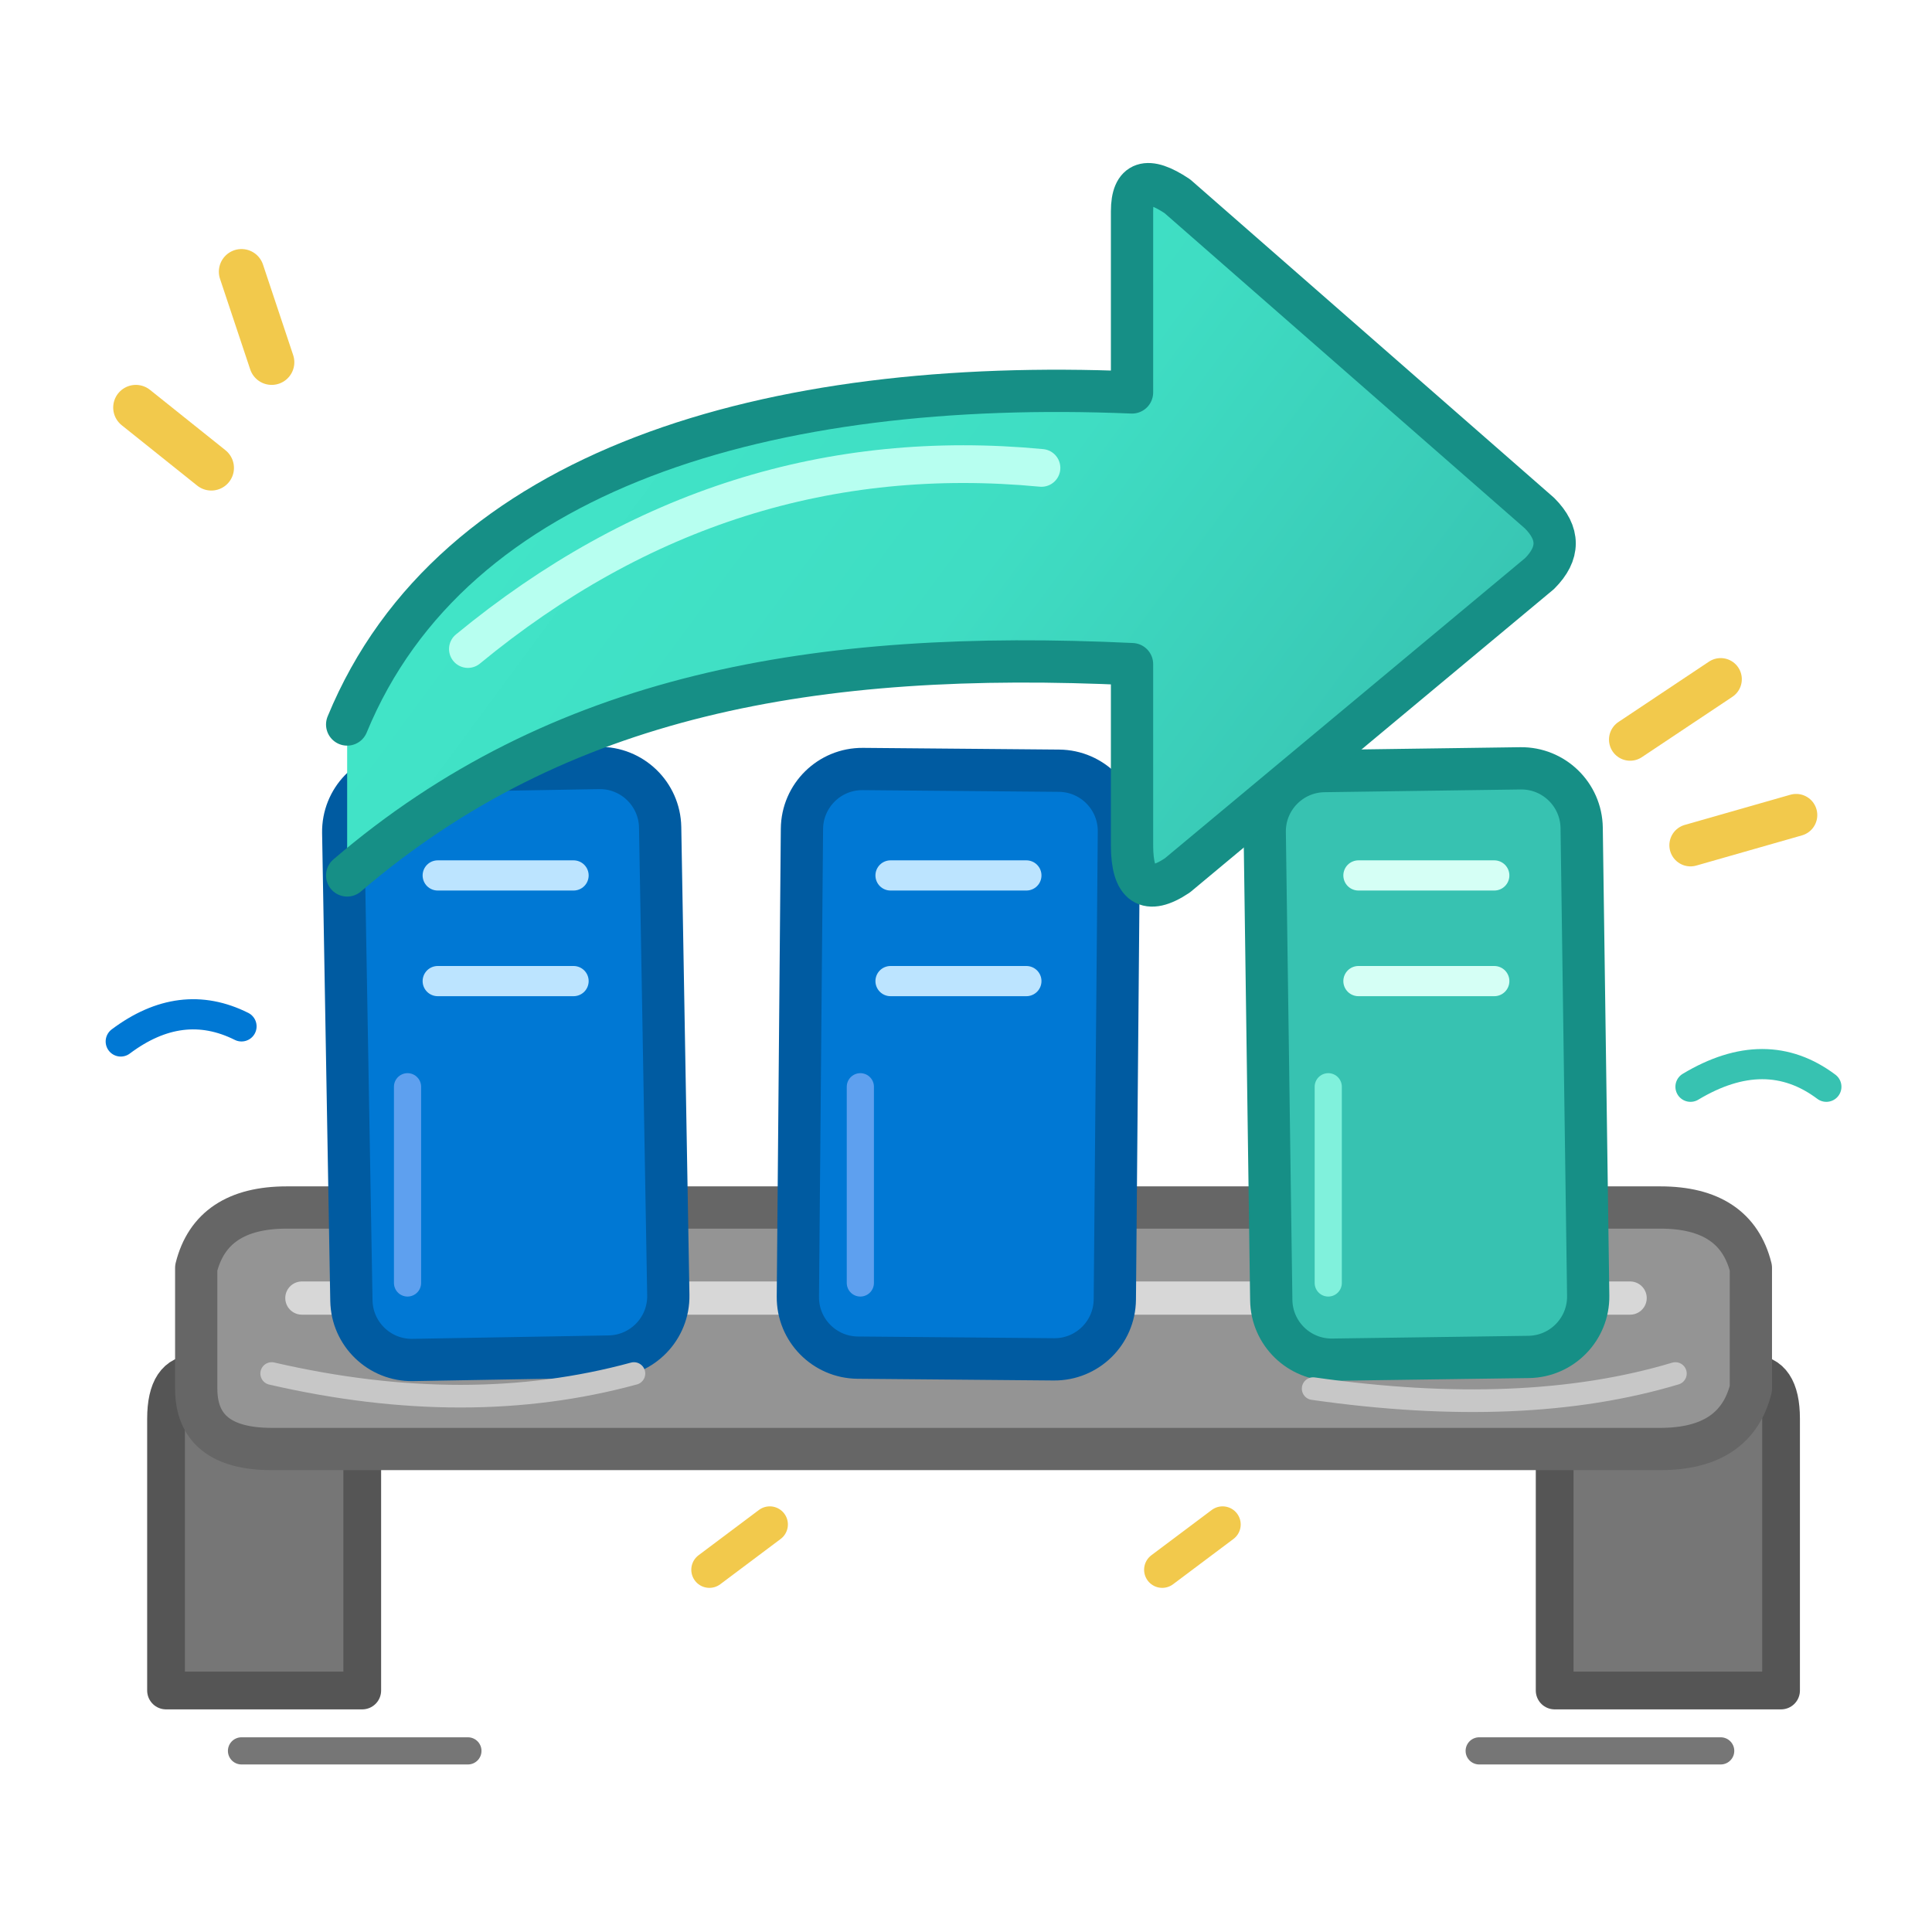
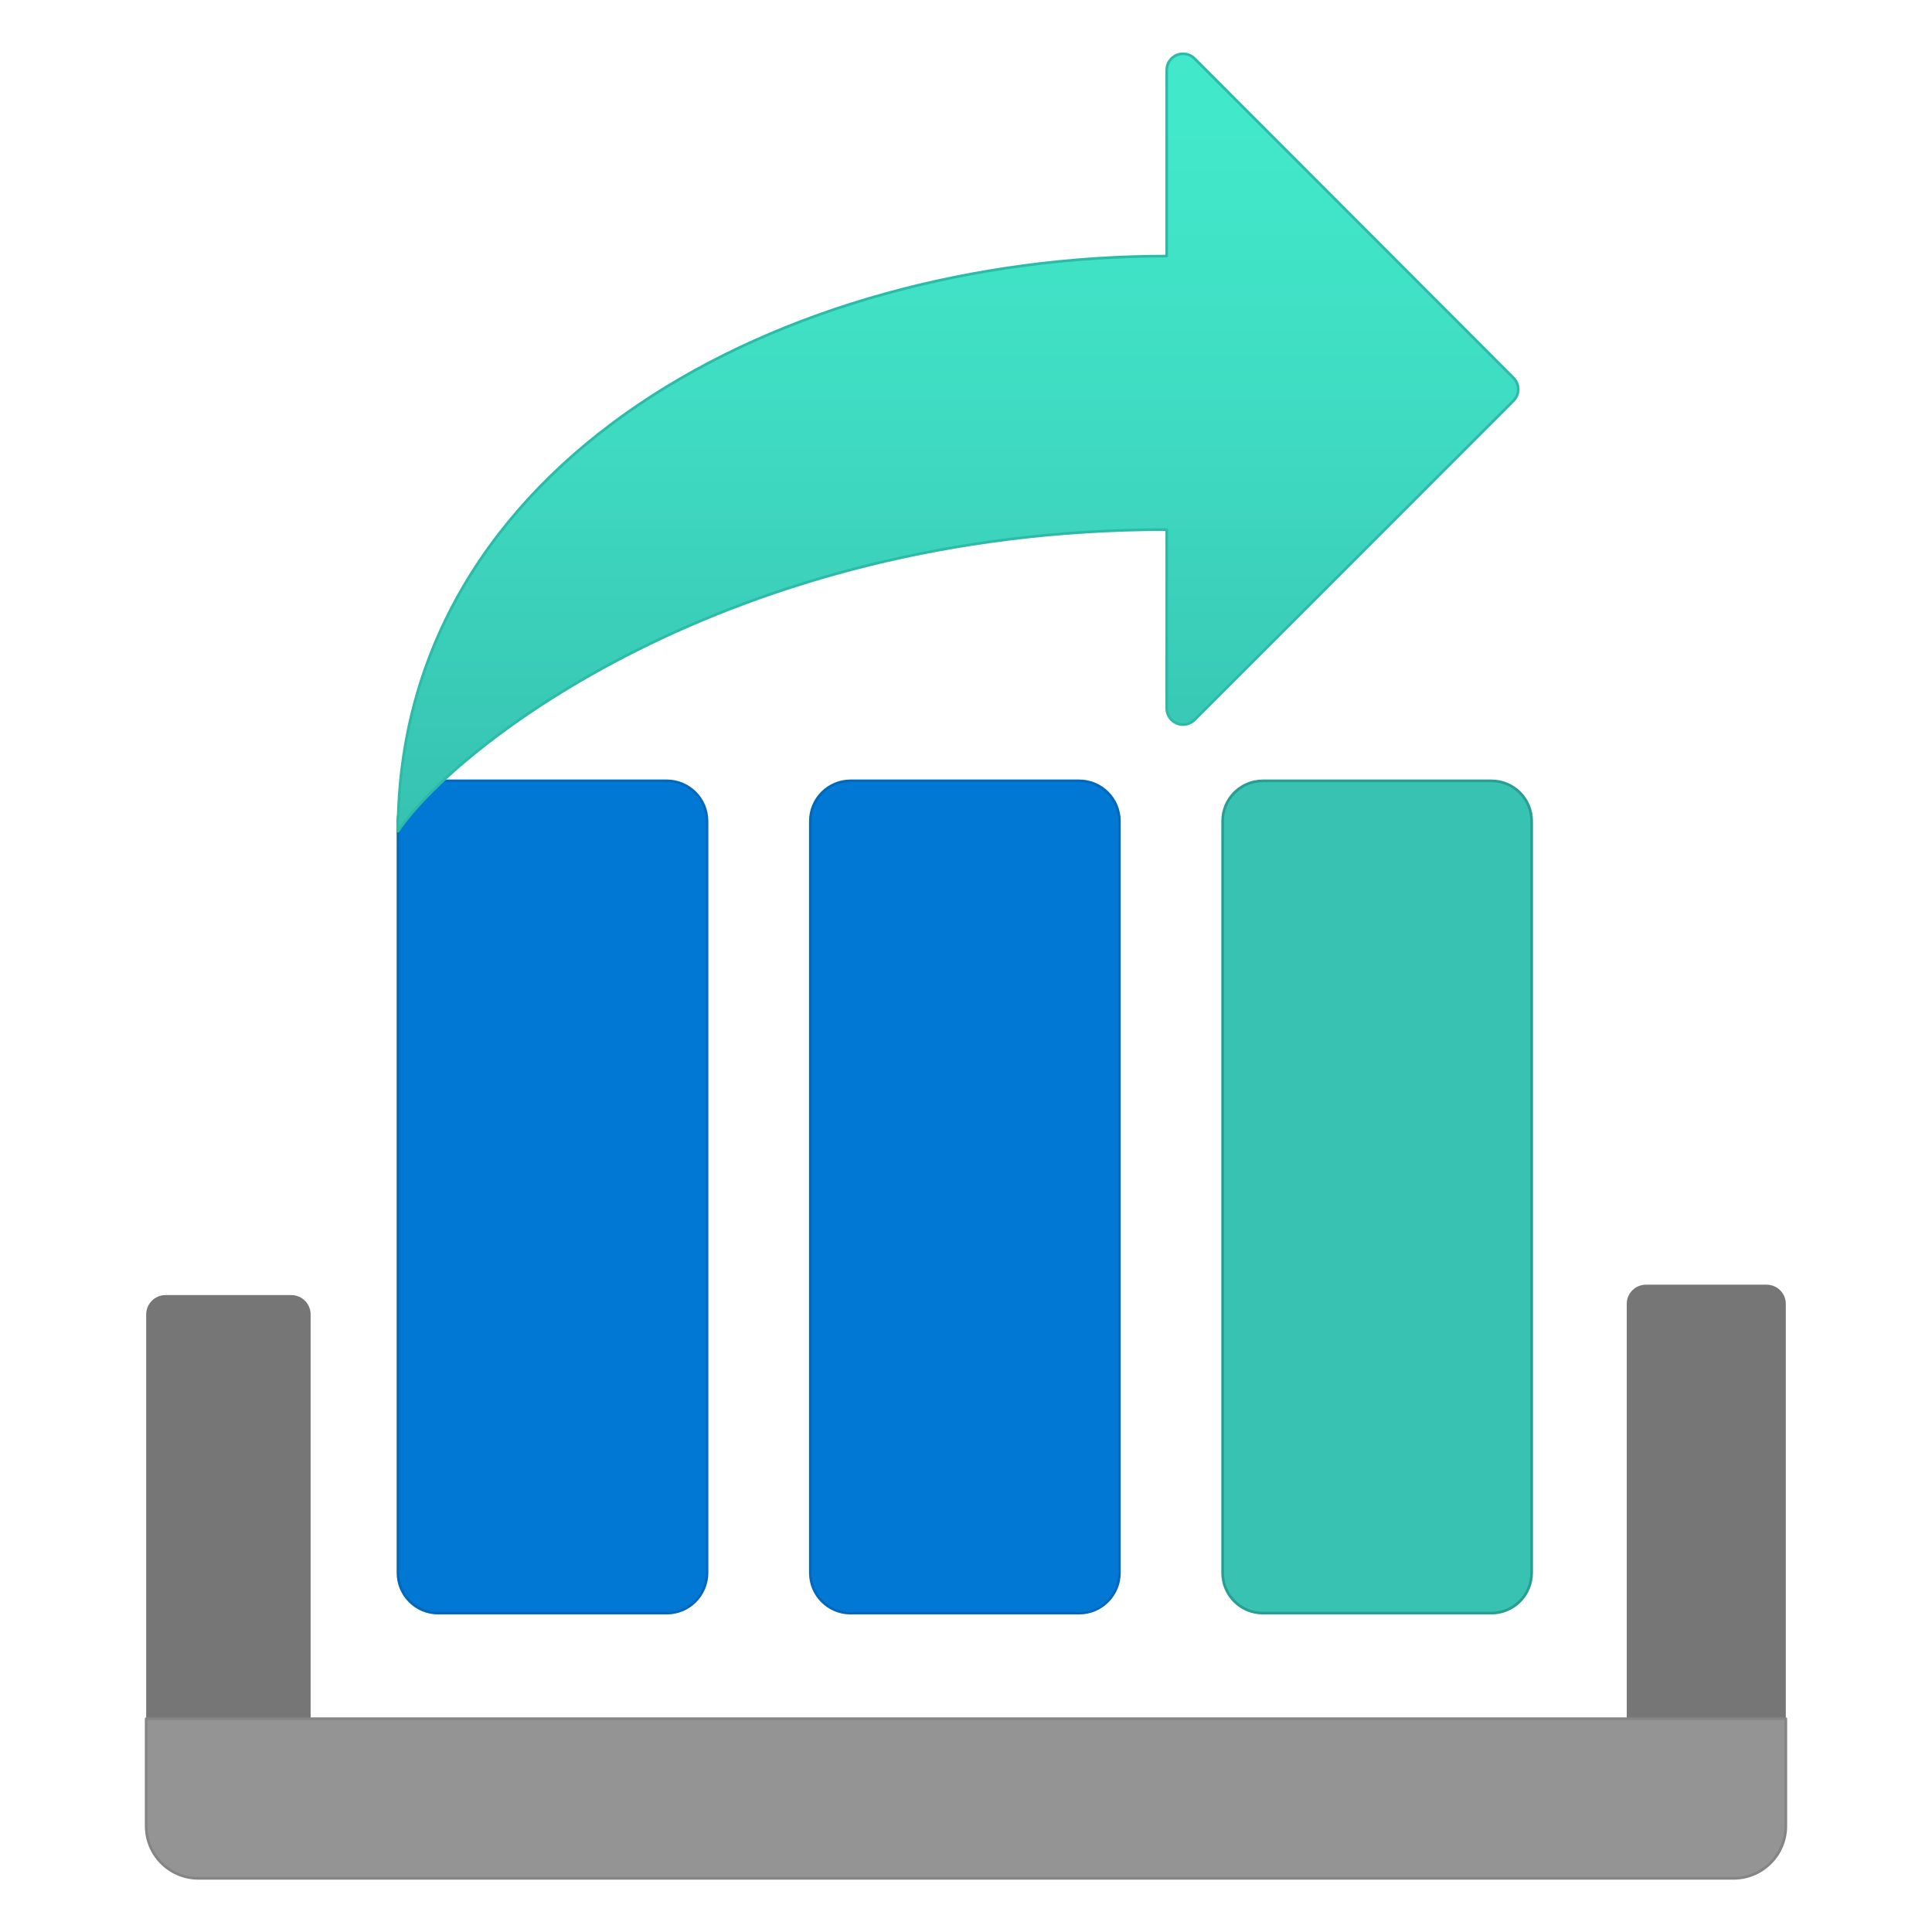
<svg xmlns="http://www.w3.org/2000/svg" width="128" height="128" viewBox="0 0 128 128">
  <defs>
-     <linearGradient id="routeTeal" x1="35" y1="8" x2="96" y2="53" gradientUnits="userSpaceOnUse">
-       <stop offset="0" stop-color="#42E8CA" />
-       <stop offset=".55" stop-color="#3FDDC3" />
-       <stop offset="1" stop-color="#37C2B1" />
+     <linearGradient id="a7378179-50f3-45ab-8197-d359c8bd30ce" x1="8.929" y1="7.745" x2="8.929" y2="0.5" gradientUnits="userSpaceOnUse">
+       <stop offset="0" stop-color="#37c2b1" />
+       <stop offset="0.565" stop-color="#3fddc3" />
+       <stop offset="0.908" stop-color="#42e8ca" />
    </linearGradient>
  </defs>
-   <path d="M13 91 L22 91 Q24 91 24 94 L24 112 L11 112 L11 94 Q11 91 13 91Z" fill="#767676" stroke="#555555" stroke-width="2.5" stroke-linejoin="round" />
-   <path d="M105 91 L116 91 Q118 91 118 94 L118 112 L103 112 L103 94 Q103 91 105 91Z" fill="#767676" stroke="#555555" stroke-width="2.5" stroke-linejoin="round" />
-   <path d="M13 84 Q14 80 19 80 L110 80 Q115 80 116 84            L116 92 Q115 96 110 96 L18 96 Q13 96 13 92Z" fill="#949494" stroke="#666666" stroke-width="2.8" stroke-linejoin="round" />
-   <path d="M20 86 L108 86" fill="none" stroke="#D7D7D7" stroke-width="2.2" stroke-linecap="round" />
-   <rect x="23" y="51" width="21" height="39" rx="4" fill="#0078D4" stroke="#005BA1" stroke-width="2.8" transform="rotate(-1 33 70)" />
-   <path d="M29 58 L38 58 M29 65 L38 65" fill="none" stroke="#BCE4FF" stroke-width="2" stroke-linecap="round" />
-   <rect x="53" y="51" width="21" height="39" rx="4" fill="#0078D4" stroke="#005BA1" stroke-width="2.8" transform="rotate(.5 63 70)" />
-   <path d="M59 58 L68 58 M59 65 L68 65" fill="none" stroke="#BCE4FF" stroke-width="2" stroke-linecap="round" />
-   <rect x="84" y="51" width="21" height="39" rx="4" fill="#37C2B1" stroke="#168F86" stroke-width="2.8" transform="rotate(-.8 94 70)" />
-   <path d="M90 58 L99 58 M90 65 L99 65" fill="none" stroke="#D5FFF5" stroke-width="2" stroke-linecap="round" />
-   <path d="M27 72 L27 85 M57 72 L57 85" fill="none" stroke="#5EA0EF" stroke-width="1.8" stroke-linecap="round" />
-   <path d="M88 72 L88 85" fill="none" stroke="#80F1DC" stroke-width="1.8" stroke-linecap="round" />
-   <path d="M23 48            C30 31 51 25 75 26            L75 14            Q75 11 78 13            L102 34            Q104 36 102 38            L78 58            Q75 60 75 56            L75 44            C54 43 37 46 23 58" fill="url(#routeTeal)" stroke="#168F86" stroke-width="2.8" stroke-linejoin="round" stroke-linecap="round" />
-   <path d="M31 43 Q48 29 69 31" fill="none" stroke="#B7FFF0" stroke-width="2.5" stroke-linecap="round" />
-   <path d="M14 31 L9 27 M18 24 L16 18" fill="none" stroke="#F2C94C" stroke-width="3" stroke-linecap="round" />
-   <path d="M108 49 L114 45 M112 56 L119 54" fill="none" stroke="#F2C94C" stroke-width="2.8" stroke-linecap="round" />
-   <path d="M47 104 L51 101 M77 104 L81 101" fill="none" stroke="#F2C94C" stroke-width="2.4" stroke-linecap="round" />
-   <path d="M8 69 Q12 66 16 68" fill="none" stroke="#0078D4" stroke-width="2" stroke-linecap="round" />
-   <path d="M112 72 Q117 69 121 72" fill="none" stroke="#37C2B1" stroke-width="2" stroke-linecap="round" />
-   <path d="M18 91 Q31 94 42 91 M87 92 Q101 94 111 91" fill="none" stroke="#C7C7C7" stroke-width="1.5" stroke-linecap="round" />
-   <path d="M16 116 L31 116 M98 116 L114 116" fill="none" stroke="#767676" stroke-width="1.8" stroke-linecap="round" />
+   <g transform="scale(7.111111)" stroke-linejoin="round" stroke-linecap="round">
+     <g id="bf6945d2-ac27-4d06-8533-06841ee98173">
+       <g>
+         <path d="M15.335,11.969h1.124a.179.179,0,0,1,.179.179v3.86a0,0,0,0,1,0,0H15.156a0,0,0,0,1,0,0v-3.86a.179.179,0,0,1,.179-.179Z" fill="#767676" />
+         <path d="M1.542,12.066H2.714a.18.18,0,0,1,.18.18v3.763a0,0,0,0,1,0,0H1.362a0,0,0,0,1,0,0V12.245A.18.18,0,0,1,1.542,12.066Z" fill="#767676" />
+         <path d="M8.741,9.116h1a0,0,0,0,1,0,0V24.392a0,0,0,0,1,0,0h-1a.487.487,0,0,1-.487-.487V9.6A.487.487,0,0,1,8.741,9.116Z" transform="translate(-7.754 25.754) rotate(-90)" fill="#949494" stroke="#858585" stroke-width=".025" />
+         <rect x="3.708" y="7.275" width="2.879" height="7.754" rx="0.375" fill="#0078d4" stroke="#0069bd" stroke-width=".025" />
+         <rect x="7.55" y="7.275" width="2.879" height="7.754" rx="0.375" fill="#0078d4" stroke="#0069bd" stroke-width=".025" />
+         <rect x="11.391" y="7.275" width="2.879" height="7.754" rx="0.375" fill="#37c2b1" stroke="#279f93" stroke-width=".025" />
+         <path d="M14.1,3.52,11.129.545a.152.152,0,0,0-.259.107V2.386c-3.581,0-7.162,1.913-7.162,5.359.512-.768,3.07-2.811,7.162-2.811V6.6a.152.152,0,0,0,.259.107L14.1,3.734A.15.15,0,0,0,14.1,3.52Z" fill="url(#a7378179-50f3-45ab-8197-d359c8bd30ce)" stroke="#2dbba9" stroke-width=".025" />
+       </g>
+     </g>
+   </g>
</svg>
